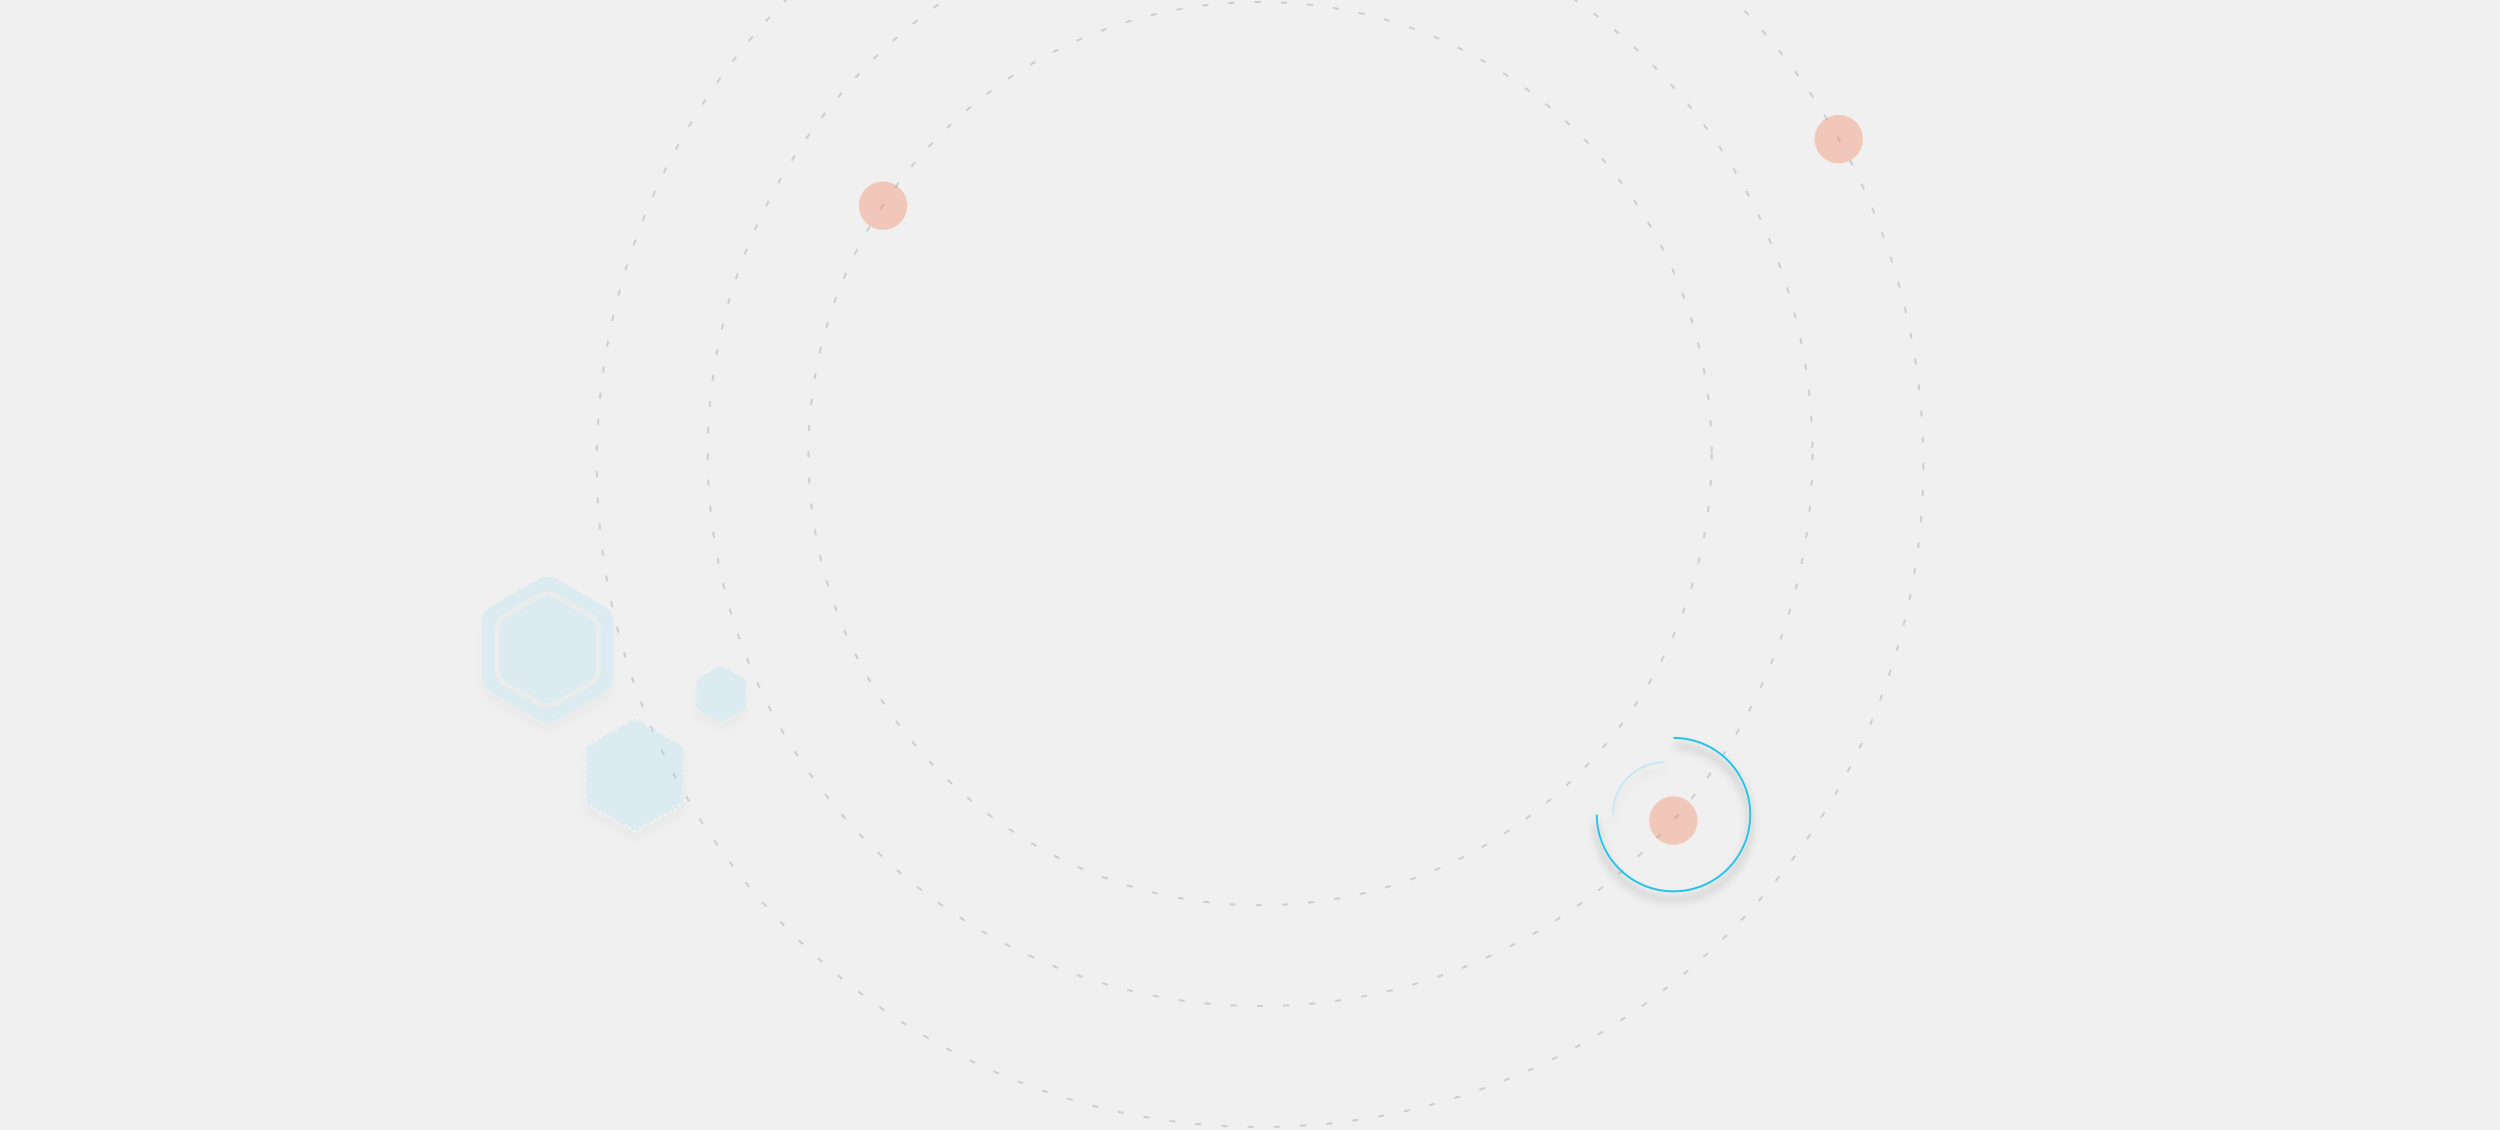
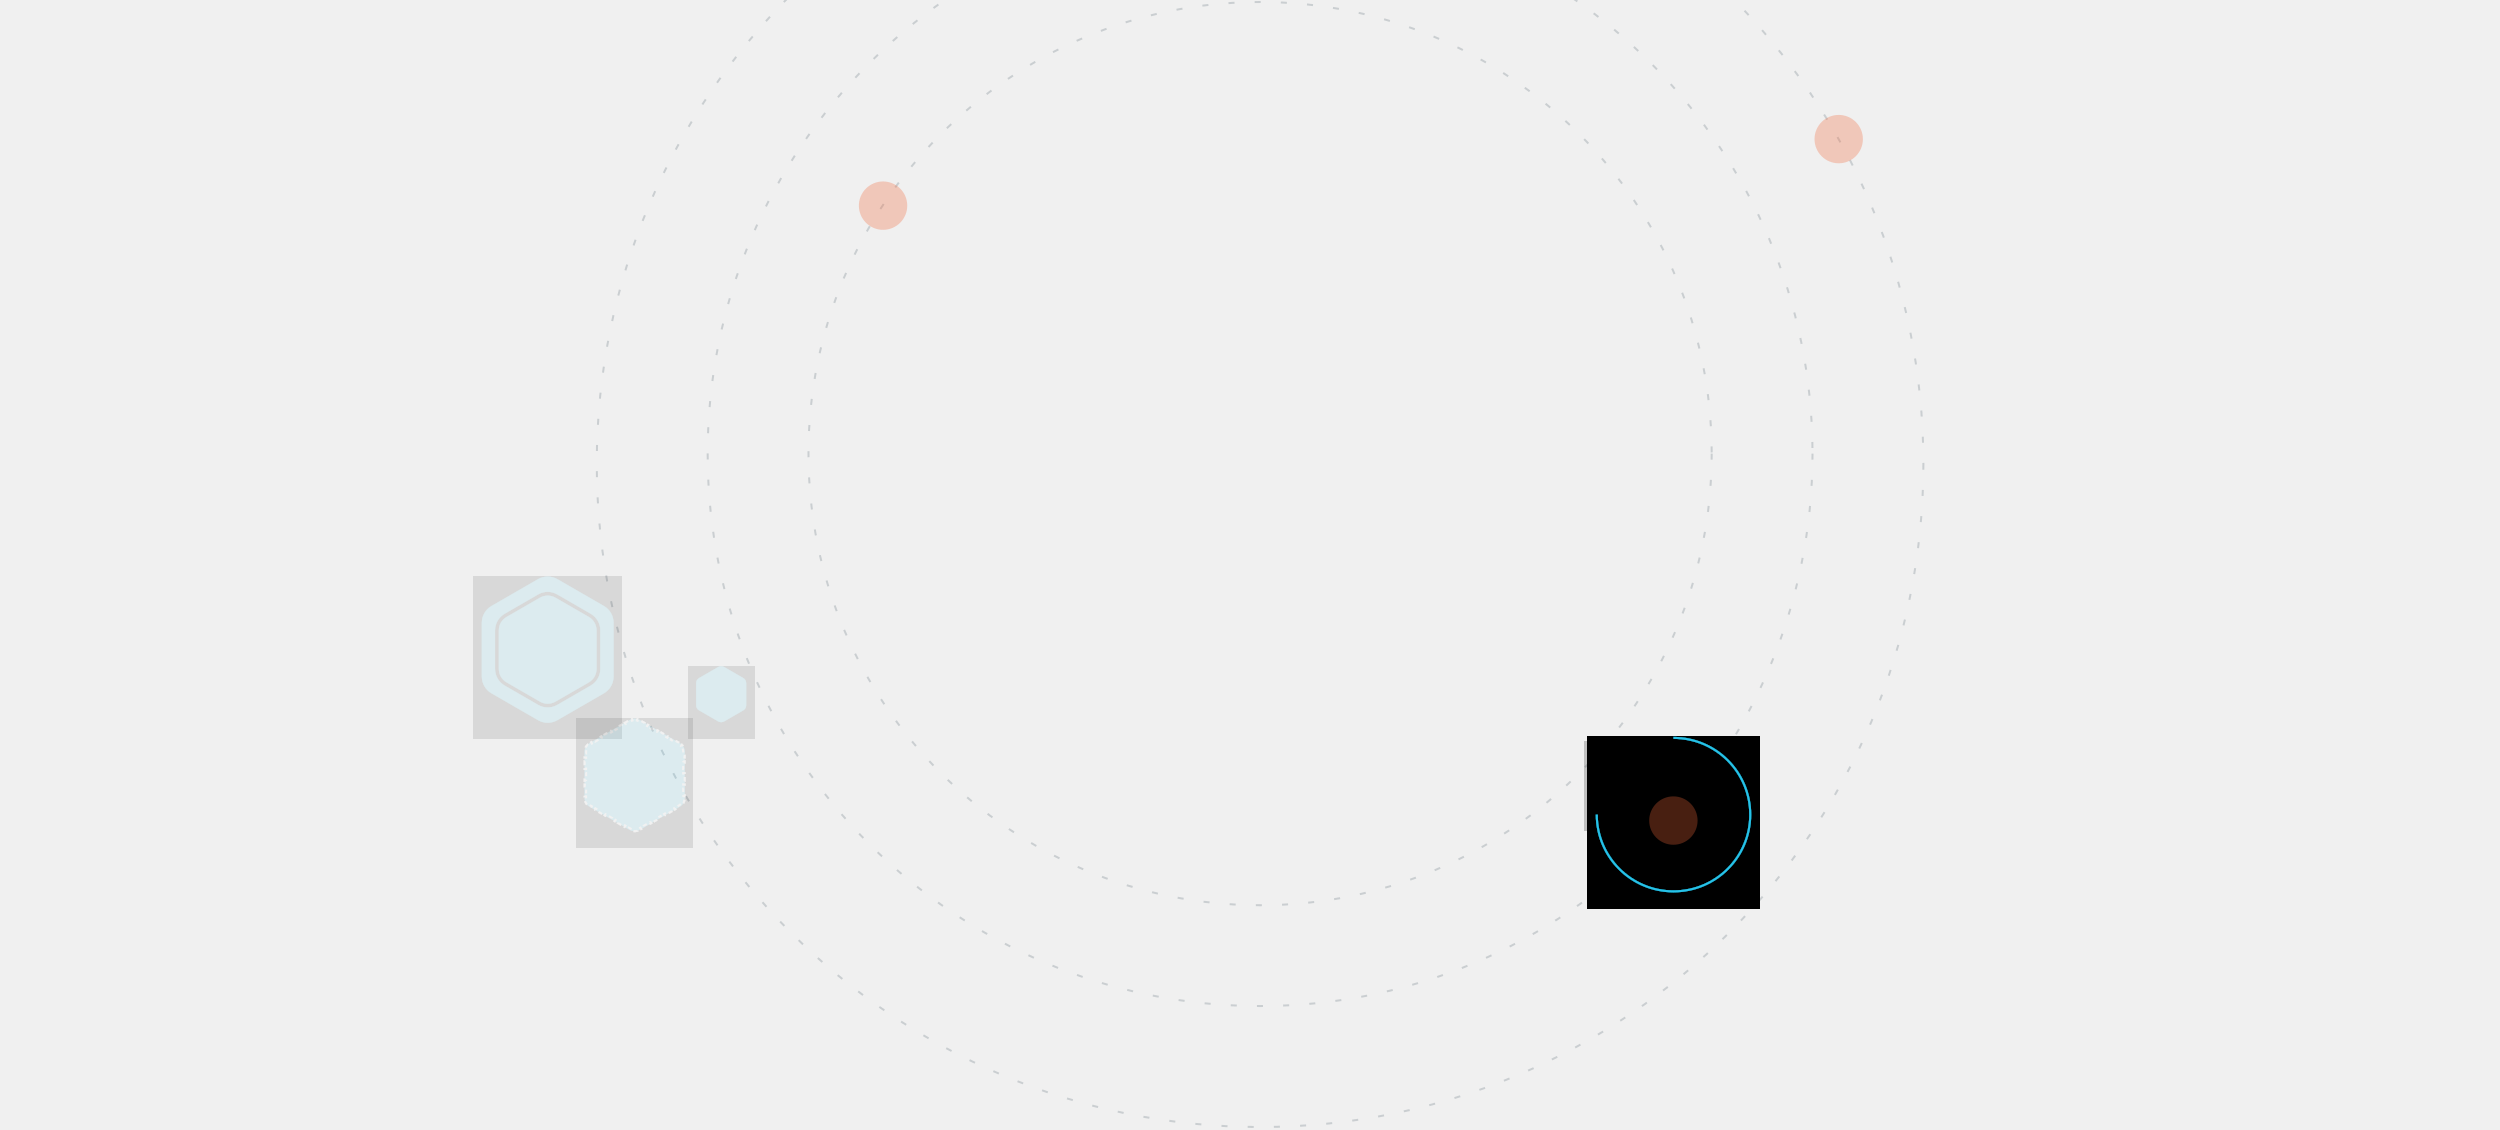
<svg xmlns="http://www.w3.org/2000/svg" width="1240" height="560" viewBox="0 0 1240 560" fill="none">
  <g clip-path="url(#clip0_116_2159)">
    <circle opacity="0.2" cx="625" cy="225" r="224" stroke="#314753" strokeWidth="2" stroke-miterlimit="3.869" stroke-dasharray="3 10" />
    <circle opacity="0.2" cx="625" cy="225" r="274" stroke="#314753" strokeWidth="2" stroke-miterlimit="3.869" stroke-dasharray="3 10" />
    <circle opacity="0.2" cx="625" cy="230" r="329" stroke="#314753" strokeWidth="2" stroke-miterlimit="3.869" stroke-dasharray="3 10" />
    <g opacity="0.2" filter="url(#filter0_d_116_2159)">
      <path d="M800 403.881C800 389.587 811.587 378 825.88 378" stroke="#25C2E8" strokeWidth="20.299" />
    </g>
    <g filter="url(#filter1_d_116_2159)">
      <path d="M792 404.06C792 425.079 809.04 442.119 830.06 442.119C851.079 442.119 868.119 425.079 868.119 404.06C868.119 383.04 851.079 366 830.06 366" stroke="#25C2E8" strokeWidth="1.015" strokeLinecap="round" />
    </g>
    <g opacity="0.1" filter="url(#filter2_d_116_2159)">
      <path d="M275.468 296.47L292.057 306.048C294.417 307.41 295.871 309.928 295.871 312.653V331.809C295.871 334.534 294.417 337.052 292.057 338.414L275.468 347.992C273.108 349.354 270.2 349.354 267.841 347.992L251.251 338.414C248.891 337.052 247.438 334.534 247.438 331.809V312.653C247.438 309.928 248.891 307.41 251.251 306.048L267.841 296.47C270.2 295.107 273.108 295.107 275.468 296.47Z" fill="#25C2E8" />
      <path fill-rule="evenodd" clip-rule="evenodd" d="M276.421 287.277C273.471 285.574 269.837 285.574 266.887 287.277L243.767 300.626C240.817 302.329 239 305.476 239 308.882V335.579C239 338.985 240.817 342.133 243.767 343.836L266.887 357.184C269.837 358.887 273.471 358.887 276.421 357.184L299.541 343.836C302.491 342.133 304.308 338.985 304.308 335.579V308.882C304.308 305.476 302.491 302.329 299.541 300.626L276.421 287.277ZM266.887 294.818C269.837 293.115 273.471 293.115 276.421 294.818L293.01 304.396C295.96 306.099 297.777 309.247 297.777 312.653V331.809C297.777 335.215 295.96 338.362 293.01 340.065L276.421 349.643C273.471 351.346 269.837 351.346 266.887 349.643L250.298 340.065C247.348 338.362 245.531 335.215 245.531 331.809V312.653C245.531 309.247 247.348 306.099 250.298 304.396L266.887 294.818Z" fill="#25C2E8" />
    </g>
    <g opacity="0.1" filter="url(#filter3_d_116_2159)">
      <path d="M312.412 357.144C313.887 356.292 315.704 356.292 317.179 357.144L337.182 368.693C338.657 369.544 339.566 371.118 339.566 372.821V395.919C339.566 397.622 338.657 399.195 337.182 400.047L317.179 411.596C315.704 412.447 313.887 412.447 312.412 411.596L292.409 400.047C290.934 399.195 290.025 397.622 290.025 395.919V372.821C290.025 371.118 290.934 369.544 292.409 368.693L312.412 357.144Z" fill="#25C2E8" />
      <path d="M309.912 358.587L311.579 357.625L311.936 358.244L312.77 357.763C313.08 357.583 313.409 357.448 313.747 357.358L313.562 356.667C314.37 356.451 315.221 356.451 316.029 356.667L315.844 357.358C316.182 357.448 316.511 357.583 316.821 357.763L317.655 358.244L318.012 357.625L319.679 358.587L319.322 359.207L320.989 360.169L321.346 359.55L323.013 360.512L322.656 361.131L324.323 362.094L324.68 361.475L326.347 362.437L325.99 363.056L327.657 364.019L328.014 363.399L329.681 364.362L329.323 364.981L330.99 365.943L331.348 365.324L333.015 366.287L332.657 366.906L334.324 367.868L334.682 367.249L336.349 368.211L335.991 368.831L336.825 369.312C337.136 369.491 337.417 369.708 337.664 369.956L338.17 369.45C338.761 370.041 339.187 370.779 339.403 371.587L338.713 371.772C338.803 372.11 338.851 372.462 338.851 372.821V373.783H339.566V375.708H338.851V377.633H339.566V379.558H338.851V381.483H339.566V383.407H338.851V385.332H339.566V387.257H338.851V389.182H339.566V391.107H338.851V393.031H339.566V394.956H338.851V395.919C338.851 396.278 338.803 396.63 338.713 396.967L339.403 397.152C339.187 397.96 338.761 398.698 338.17 399.289L337.664 398.784C337.417 399.031 337.136 399.248 336.825 399.428L335.991 399.909L336.349 400.528L334.682 401.491L334.324 400.871L332.657 401.834L333.015 402.453L331.348 403.415L330.99 402.796L329.323 403.758L329.681 404.378L328.014 405.34L327.657 404.721L325.99 405.683L326.347 406.303L324.68 407.265L324.323 406.646L322.656 407.608L323.013 408.227L321.346 409.19L320.989 408.57L319.322 409.533L319.679 410.152L318.012 411.115L317.655 410.495L316.821 410.977C316.511 411.156 316.182 411.291 315.844 411.381L316.029 412.072C315.221 412.289 314.37 412.289 313.562 412.072L313.747 411.381C313.409 411.291 313.08 411.156 312.77 410.977L311.936 410.495L311.579 411.115L309.912 410.152L310.269 409.533L308.602 408.57L308.245 409.19L306.578 408.227L306.935 407.608L305.268 406.646L304.911 407.265L303.244 406.303L303.601 405.683L301.934 404.721L301.577 405.34L299.91 404.378L300.268 403.758L298.601 402.796L298.243 403.415L296.576 402.453L296.934 401.834L295.267 400.871L294.909 401.491L293.242 400.528L293.6 399.909L292.766 399.428C292.455 399.248 292.174 399.031 291.927 398.784L291.421 399.289C290.83 398.698 290.404 397.96 290.188 397.152L290.878 396.967C290.788 396.63 290.74 396.278 290.74 395.919V394.956H290.025V393.031H290.74V391.107H290.025V389.182H290.74V387.257H290.025V385.332H290.74V383.407H290.025V381.483H290.74V379.558H290.025V377.633H290.74V375.708H290.025V373.783H290.74V372.821C290.74 372.462 290.788 372.11 290.878 371.772L290.188 371.587C290.404 370.779 290.83 370.041 291.421 369.45L291.927 369.956C292.174 369.708 292.455 369.491 292.766 369.312L293.6 368.831L293.242 368.211L294.909 367.249L295.267 367.868L296.934 366.906L296.576 366.287L298.243 365.324L298.601 365.943L300.268 364.981L299.91 364.362L301.577 363.399L301.934 364.019L303.601 363.056L303.244 362.437L304.911 361.475L305.268 362.094L306.935 361.131L306.578 360.512L308.245 359.55L308.602 360.169L310.269 359.207L309.912 358.587Z" stroke="white" strokeWidth="1.43" stroke-dasharray="1.91 1.91" />
    </g>
    <g opacity="0.1" filter="url(#filter4_d_116_2159)">
      <path d="M356.269 330.851C357.154 330.34 358.245 330.34 359.13 330.851L368.654 336.35C369.539 336.861 370.085 337.805 370.085 338.827V349.826C370.085 350.848 369.539 351.792 368.654 352.303L359.13 357.802C358.245 358.313 357.154 358.313 356.269 357.802L346.745 352.303C345.86 351.792 345.314 350.848 345.314 349.826V338.827C345.314 337.805 345.86 336.861 346.745 336.35L356.269 330.851Z" fill="#25C2E8" />
    </g>
    <circle opacity="0.3" cx="830" cy="407" r="12" fill="#F1673A" />
    <circle opacity="0.3" cx="438" cy="102" r="12" fill="#F1673A" />
    <circle opacity="0.3" cx="912" cy="69" r="12" fill="#F1673A" />
  </g>
  <defs>
    <filter id="filter0_d_116_2159" x="785.851" y="367.851" width="44.03" height="44.03" filterUnits="userSpaceOnUse" colorInterpolationFilters="sRGB">
-       <feFlood flood-opacity="0" result="BackgroundImageFix" />
+       <feFlood floodOpacity="0" result="BackgroundImageFix" />
      <feColorMatrix in="SourceAlpha" type="matrix" values="0 0 0 0 0 0 0 0 0 0 0 0 0 0 0 0 0 0 127 0" result="hardAlpha" />
      <feOffset dy="4" />
      <feGaussianBlur stdDeviation="2" />
      <feComposite in2="hardAlpha" operator="out" />
      <feColorMatrix type="matrix" values="0 0 0 0 0 0 0 0 0 0 0 0 0 0 0 0 0 0 0.25 0" />
      <feBlend mode="normal" in2="BackgroundImageFix" result="effect1_dropShadow_116_2159" />
      <feBlend mode="normal" in="SourceGraphic" in2="effect1_dropShadow_116_2159" result="shape" />
    </filter>
    <filter id="filter1_d_116_2159" x="787.492" y="365.493" width="85.135" height="85.134" filterUnits="userSpaceOnUse" colorInterpolationFilters="sRGB">
-       <feFlood flood-opacity="0" result="BackgroundImageFix" />
+       <feFlood floodOpacity="0" result="BackgroundImageFix" />
      <feColorMatrix in="SourceAlpha" type="matrix" values="0 0 0 0 0 0 0 0 0 0 0 0 0 0 0 0 0 0 127 0" result="hardAlpha" />
      <feOffset dy="4" />
      <feGaussianBlur stdDeviation="2" />
      <feComposite in2="hardAlpha" operator="out" />
      <feColorMatrix type="matrix" values="0 0 0 0 0 0 0 0 0 0 0 0 0 0 0 0 0 0 0.25 0" />
      <feBlend mode="normal" in2="BackgroundImageFix" result="effect1_dropShadow_116_2159" />
      <feBlend mode="normal" in="SourceGraphic" in2="effect1_dropShadow_116_2159" result="shape" />
    </filter>
    <filter id="filter2_d_116_2159" x="235" y="286" width="73.308" height="80.462" filterUnits="userSpaceOnUse" colorInterpolationFilters="sRGB">
-       <feFlood flood-opacity="0" result="BackgroundImageFix" />
+       <feFlood floodOpacity="0" result="BackgroundImageFix" />
      <feColorMatrix in="SourceAlpha" type="matrix" values="0 0 0 0 0 0 0 0 0 0 0 0 0 0 0 0 0 0 127 0" result="hardAlpha" />
      <feOffset dy="4" />
      <feGaussianBlur stdDeviation="2" />
      <feComposite in2="hardAlpha" operator="out" />
      <feColorMatrix type="matrix" values="0 0 0 0 0 0 0 0 0 0 0 0 0 0 0 0 0 0 0.25 0" />
      <feBlend mode="normal" in2="BackgroundImageFix" result="effect1_dropShadow_116_2159" />
      <feBlend mode="normal" in="SourceGraphic" in2="effect1_dropShadow_116_2159" result="shape" />
    </filter>
    <filter id="filter3_d_116_2159" x="286.025" y="356.505" width="57.54" height="63.729" filterUnits="userSpaceOnUse" colorInterpolationFilters="sRGB">
-       <feFlood flood-opacity="0" result="BackgroundImageFix" />
+       <feFlood floodOpacity="0" result="BackgroundImageFix" />
      <feColorMatrix in="SourceAlpha" type="matrix" values="0 0 0 0 0 0 0 0 0 0 0 0 0 0 0 0 0 0 127 0" result="hardAlpha" />
      <feOffset dy="4" />
      <feGaussianBlur stdDeviation="2" />
      <feComposite in2="hardAlpha" operator="out" />
      <feColorMatrix type="matrix" values="0 0 0 0 0 0 0 0 0 0 0 0 0 0 0 0 0 0 0.25 0" />
      <feBlend mode="normal" in2="BackgroundImageFix" result="effect1_dropShadow_116_2159" />
      <feBlend mode="normal" in="SourceGraphic" in2="effect1_dropShadow_116_2159" result="shape" />
    </filter>
    <filter id="filter4_d_116_2159" x="341.314" y="330.468" width="32.77" height="35.717" filterUnits="userSpaceOnUse" colorInterpolationFilters="sRGB">
-       <feFlood flood-opacity="0" result="BackgroundImageFix" />
+       <feFlood floodOpacity="0" result="BackgroundImageFix" />
      <feColorMatrix in="SourceAlpha" type="matrix" values="0 0 0 0 0 0 0 0 0 0 0 0 0 0 0 0 0 0 127 0" result="hardAlpha" />
      <feOffset dy="4" />
      <feGaussianBlur stdDeviation="2" />
      <feComposite in2="hardAlpha" operator="out" />
      <feColorMatrix type="matrix" values="0 0 0 0 0 0 0 0 0 0 0 0 0 0 0 0 0 0 0.25 0" />
      <feBlend mode="normal" in2="BackgroundImageFix" result="effect1_dropShadow_116_2159" />
      <feBlend mode="normal" in="SourceGraphic" in2="effect1_dropShadow_116_2159" result="shape" />
    </filter>
    <clipPath id="clip0_116_2159">
      <rect width="1240" height="560" fill="white" />
    </clipPath>
  </defs>
</svg>
